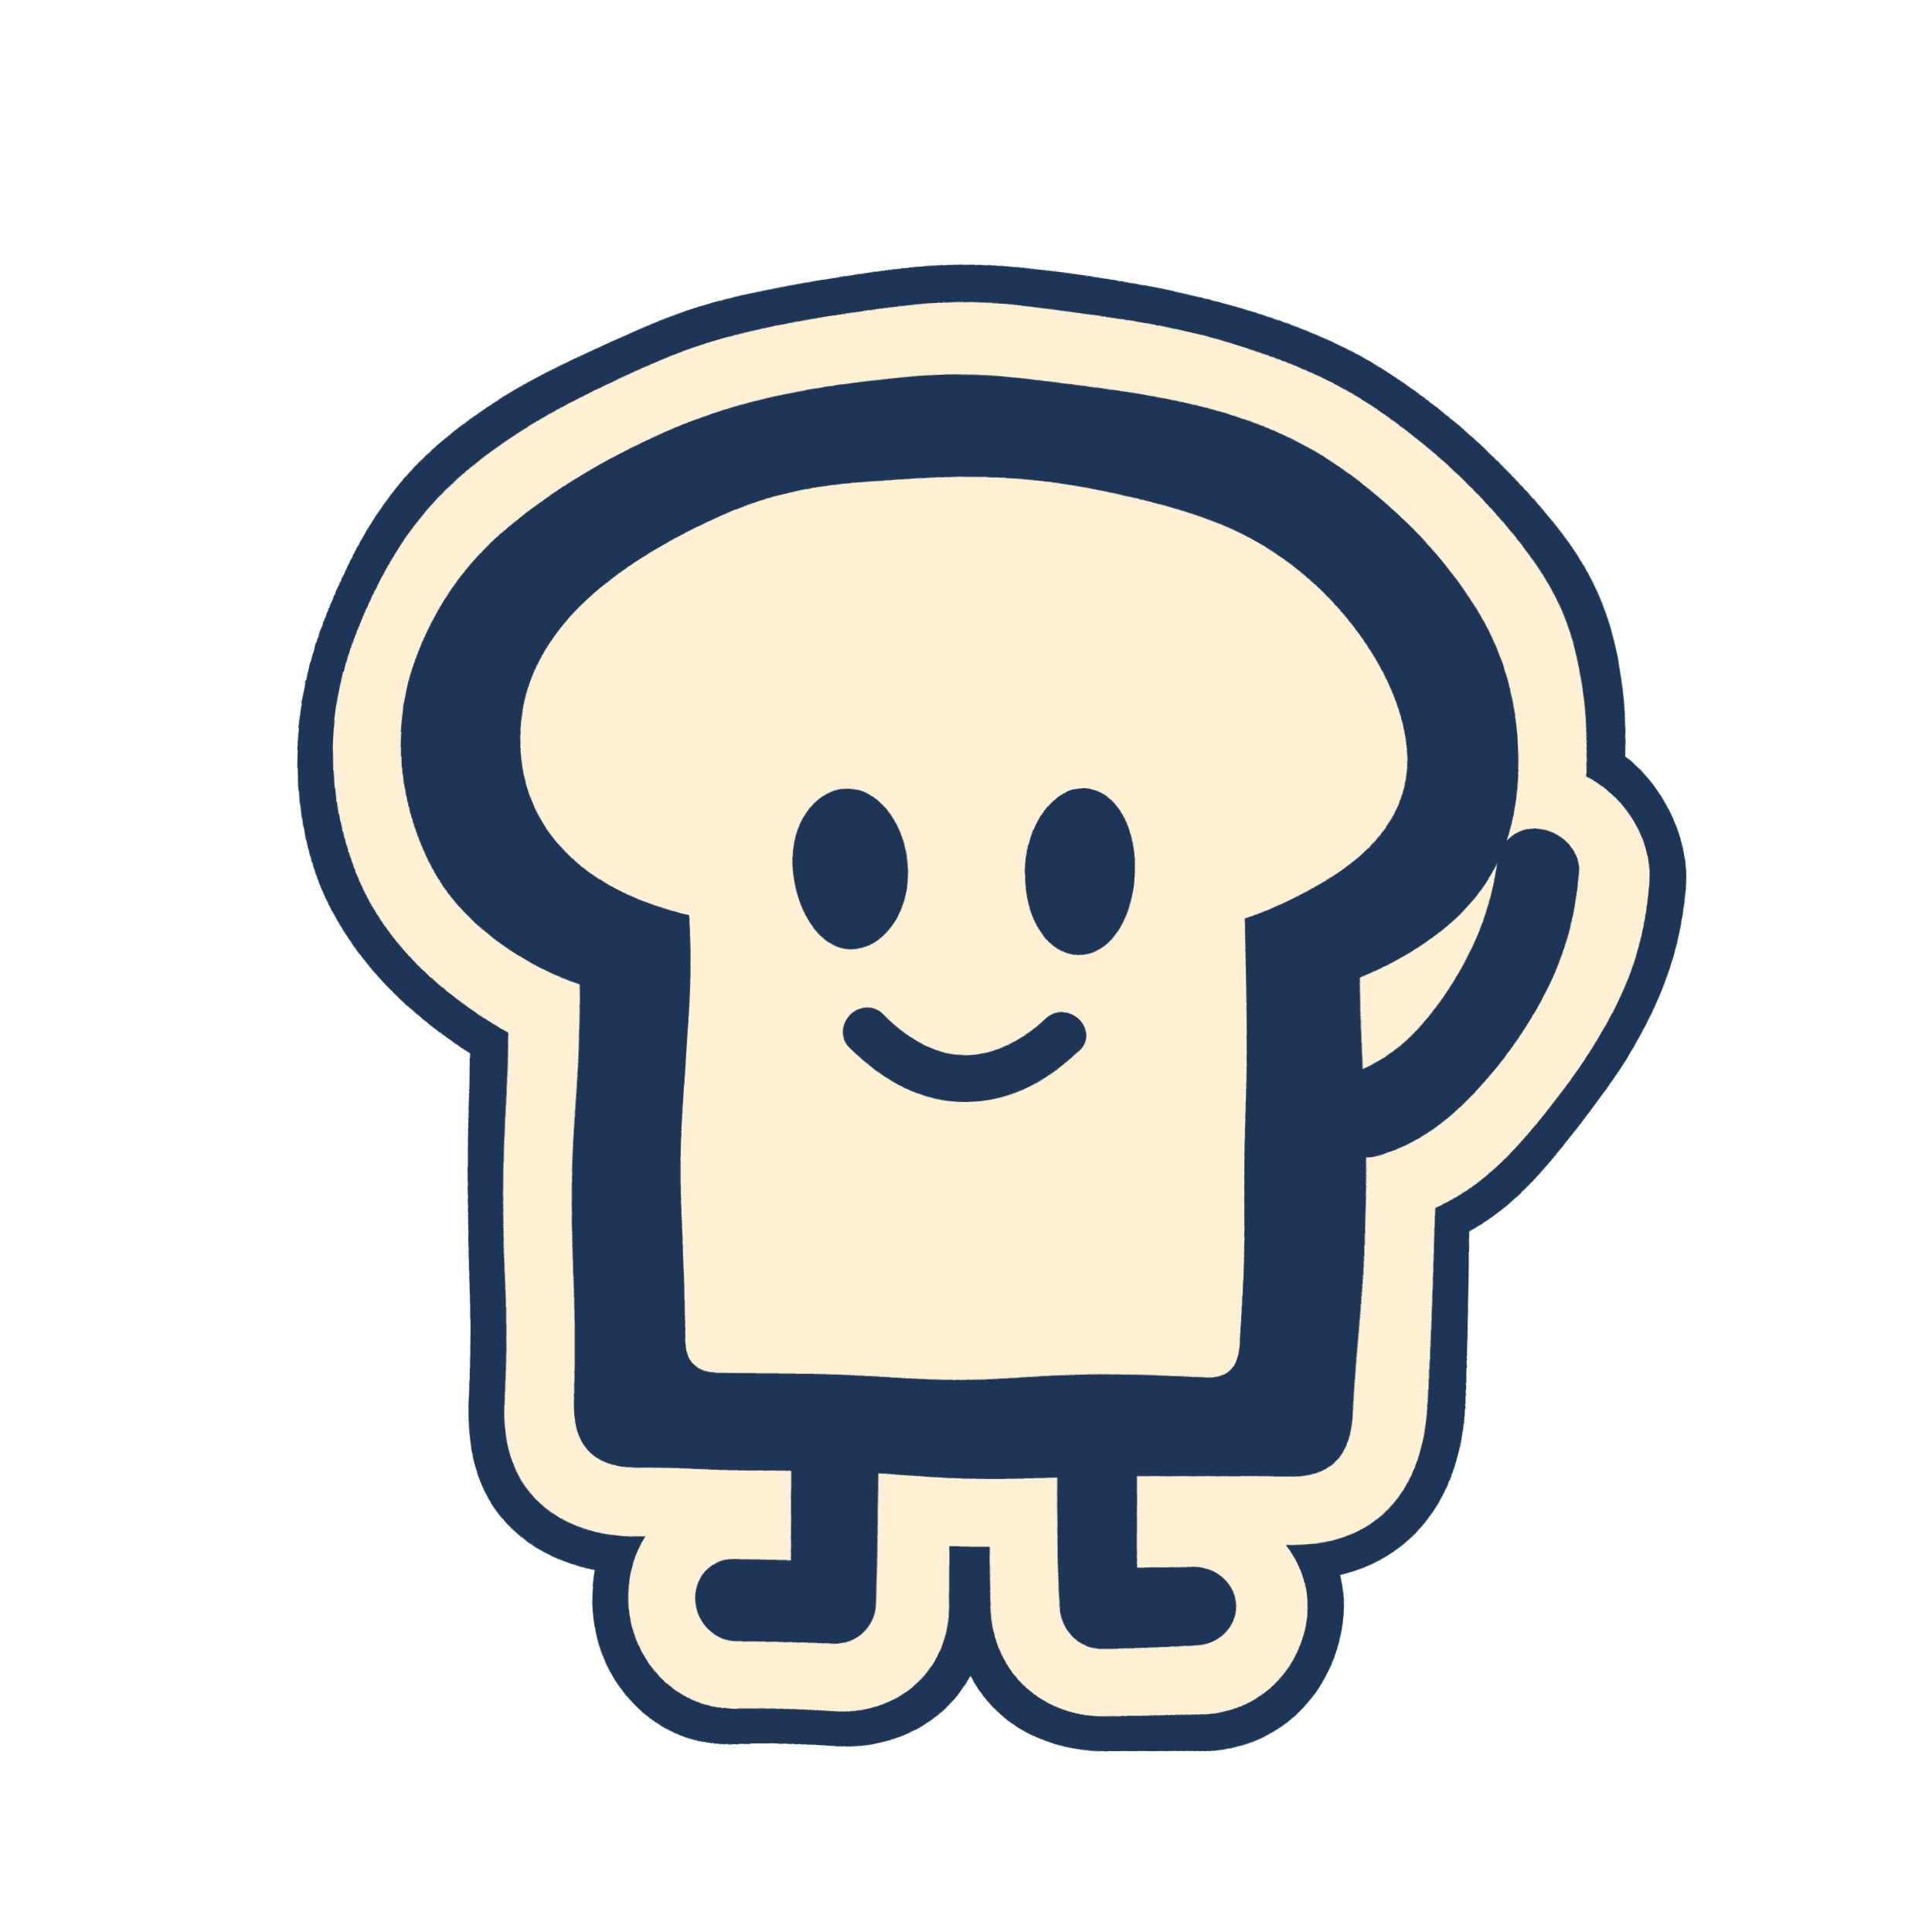
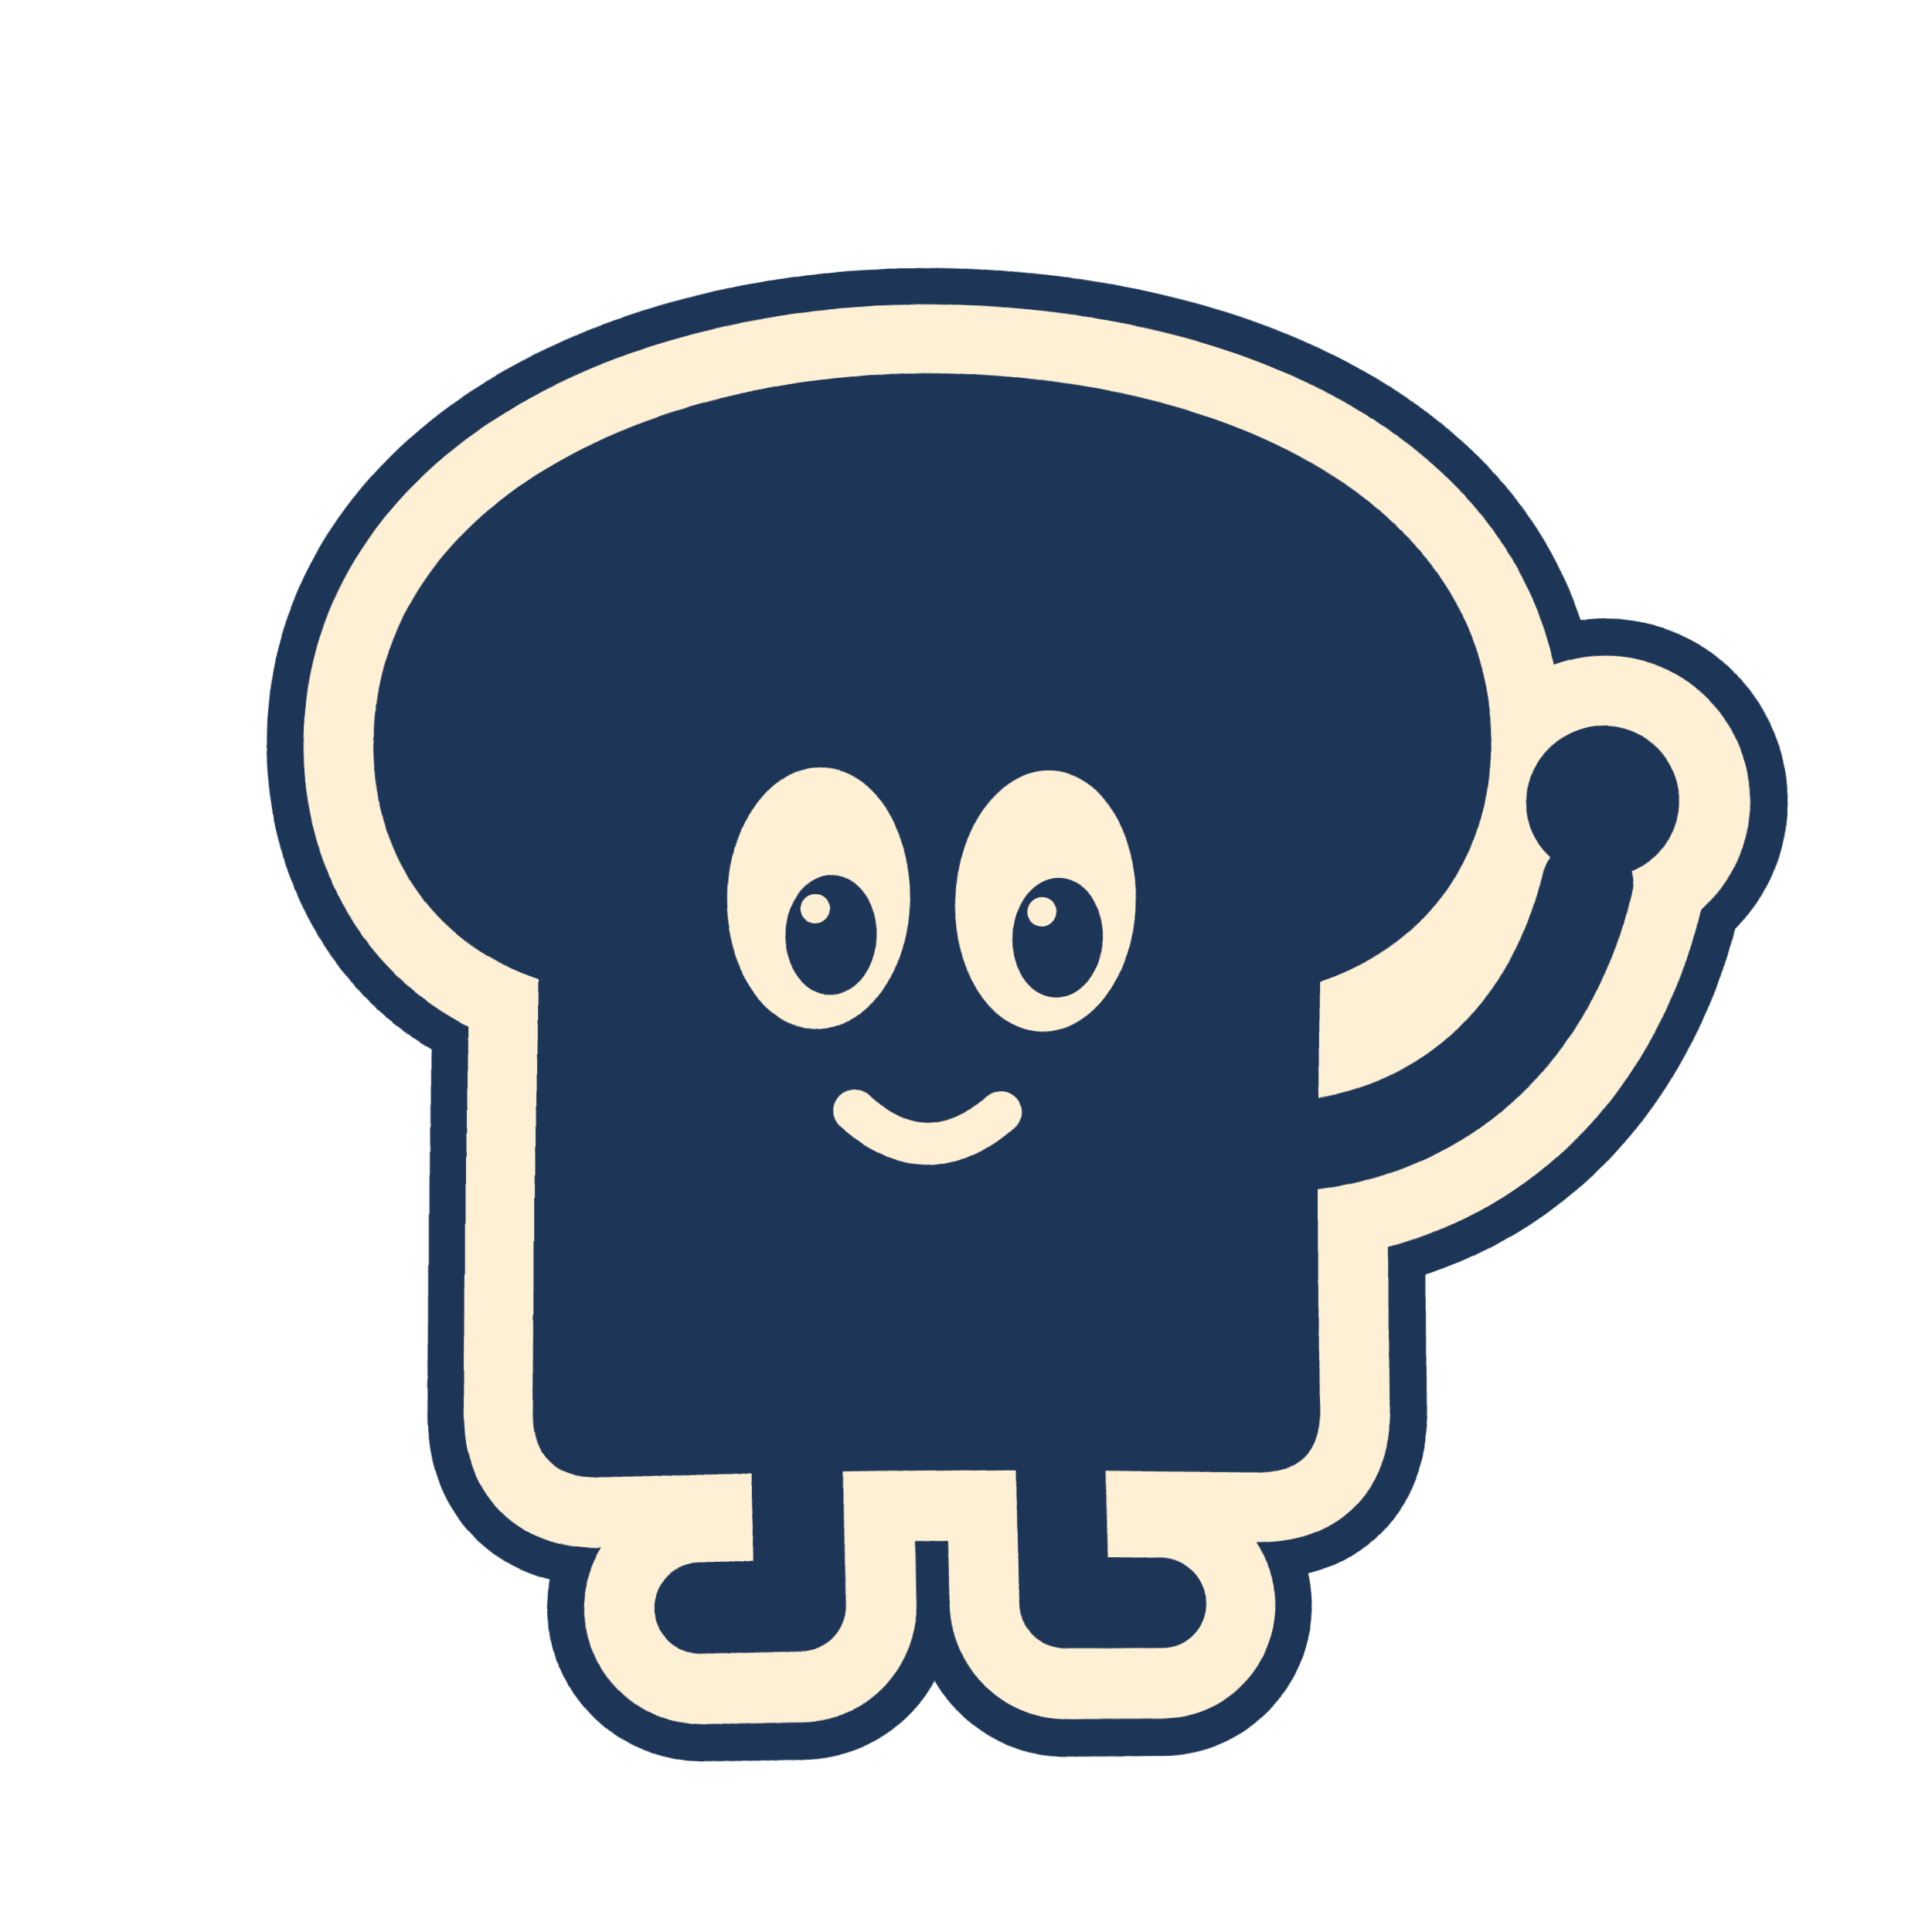
<svg xmlns="http://www.w3.org/2000/svg" viewBox="-9 -9 118 118">
  <defs>
-     <filter id="rough" filterUnits="userSpaceOnUse" x="-9.0" y="-9.0" width="118.0" height="118.0">
-       <feTurbulence type="fractalNoise" baseFrequency="0.045" numOctaves="2" seed="11" />
-       <feDisplacementMap in="SourceGraphic" scale="1.8" xChannelSelector="R" yChannelSelector="G" />
+     <filter id="rough" filterUnits="userSpaceOnUse" x="-9" y="-9" width="118" height="118">
+       <feTurbulence type="fractalNoise" baseFrequency="0.022" numOctaves="1" seed="11" />
+       <feDisplacementMap in="SourceGraphic" scale="2" xChannelSelector="R" yChannelSelector="G" />
    </filter>
  </defs>
  <g filter="url(#rough)" stroke-linecap="round" stroke-linejoin="round">
-     <path transform="translate(0 -3)" d="M30 84q-4 0-4-4V54c-6-2-10-7-10-14 0-14 15-23 34-23s34 9 34 23c0 7-4 12-10 14v26q0 4-4 4z" fill="#1D3557" stroke="#1D3557" stroke-width="13.00" />
-     <path transform="translate(0 -3)" d="M74 62c6-2 10-8 11-15" fill="none" stroke="#1D3557" stroke-width="18.00" />
-     <path transform="translate(0 -3)" d="M42 84v8h-6" fill="none" stroke="#1D3557" stroke-width="18.00" />
-     <path transform="translate(0 -3)" d="M58 84v8h6" fill="none" stroke="#1D3557" stroke-width="18.00" />
-     <path transform="translate(0 -3)" d="M30 84q-4 0-4-4V54c-6-2-10-7-10-14 0-14 15-23 34-23s34 9 34 23c0 7-4 12-10 14v26q0 4-4 4z" fill="#FEF0D5" stroke="#FEF0D5" stroke-width="8.50" />
-     <path transform="translate(0 -3)" d="M74 62c6-2 10-8 11-15" fill="none" stroke="#FEF0D5" stroke-width="13.50" />
-     <path transform="translate(0 -3)" d="M42 84v8h-6" fill="none" stroke="#FEF0D5" stroke-width="13.50" />
-     <path transform="translate(0 -3)" d="M58 84v8h6" fill="none" stroke="#FEF0D5" stroke-width="13.50" />
-     <path transform="translate(0 -3)" d="M30 84q-4 0-4-4V54c-6-2-10-7-10-14 0-14 15-23 34-23s34 9 34 23c0 7-4 12-10 14v26q0 4-4 4z" fill="#1D3557" />
-     <path transform="translate(0 -3)" d="M74 62c6-2 10-8 11-15" fill="none" stroke="#1D3557" stroke-width="5.00" />
-     <path transform="translate(0 -3)" d="M42 84v8h-6" fill="none" stroke="#1D3557" stroke-width="5.00" />
-     <path transform="translate(0 -3)" d="M58 84v8h6" fill="none" stroke="#1D3557" stroke-width="5.00" />
-     <g transform="translate(0 -3)">
-       <path d="M35 78q-2 0-2-2V50c-6-1.5-10-5-10-10 0-10 12-17 27-17s27 7 27 17c0 5-4 8.5-10 10v26q0 2-2 2z" fill="#FEF0D5" />
-       <ellipse cx="43" cy="47" rx="3.4" ry="5" fill="#1D3557" />
-       <ellipse cx="57" cy="47" rx="3.4" ry="5" fill="#1D3557" />
-       <path d="M44 57q6 6 12 0" fill="none" stroke="#1D3557" stroke-width="2.8" />
+     <path transform="translate(-2 -3)" d="M30 84q-4 0-4-4V54c-6-2-10-7-10-14 0-14 15-23 34-23s34 9 34 23c0 7-4 12-10 14v26q0 4-4 4z" fill="#1D3557" stroke="#1D3557" stroke-width="13.00" />
+     <path transform="translate(-2 -3)" d="M73 64C82 63 88 57 90 48" fill="none" stroke="#1D3557" stroke-width="18.50" />
+     <path transform="translate(-2 -3)" d="M86.2 43a4.6 4.6 0 1 0 9.2 0a4.6 4.6 0 1 0-9.2 0z" fill="#1D3557" stroke="#1D3557" stroke-width="13.00" />
+     <path transform="translate(-2 -3)" d="M42 84v8h-6" fill="none" stroke="#1D3557" stroke-width="18.50" />
+     <path transform="translate(-2 -3)" d="M58 84v8h6" fill="none" stroke="#1D3557" stroke-width="18.50" />
+     <path transform="translate(-2 -3)" d="M30 84q-4 0-4-4V54c-6-2-10-7-10-14 0-14 15-23 34-23s34 9 34 23c0 7-4 12-10 14v26q0 4-4 4z" fill="#FEF0D5" stroke="#FEF0D5" stroke-width="8.50" />
+     <path transform="translate(-2 -3)" d="M73 64C82 63 88 57 90 48" fill="none" stroke="#FEF0D5" stroke-width="14.00" />
+     <path transform="translate(-2 -3)" d="M86.2 43a4.6 4.6 0 1 0 9.2 0a4.6 4.6 0 1 0-9.2 0z" fill="#FEF0D5" stroke="#FEF0D5" stroke-width="8.50" />
+     <path transform="translate(-2 -3)" d="M42 84v8h-6" fill="none" stroke="#FEF0D5" stroke-width="14.00" />
+     <path transform="translate(-2 -3)" d="M58 84v8h6" fill="none" stroke="#FEF0D5" stroke-width="14.00" />
+     <path transform="translate(-2 -3)" d="M30 84q-4 0-4-4V54c-6-2-10-7-10-14 0-14 15-23 34-23s34 9 34 23c0 7-4 12-10 14v26q0 4-4 4z" fill="#1D3557" />
+     <path transform="translate(-2 -3)" d="M73 64C82 63 88 57 90 48" fill="none" stroke="#1D3557" stroke-width="5.50" />
+     <path transform="translate(-2 -3)" d="M86.2 43a4.6 4.6 0 1 0 9.2 0a4.6 4.6 0 1 0-9.2 0z" fill="#1D3557" />
+     <path transform="translate(-2 -3)" d="M42 84v8h-6" fill="none" stroke="#1D3557" stroke-width="5.50" />
+     <path transform="translate(-2 -3)" d="M58 84v8h6" fill="none" stroke="#1D3557" stroke-width="5.50" />
+     <g transform="translate(-2 -3)">
+       <ellipse cx="43" cy="49" rx="5.6" ry="8" fill="#FEF0D5" />
+       <ellipse cx="43.8" cy="51.2" rx="2.80" ry="3.68" fill="#1D3557" />
+       <circle cx="42.79" cy="49.60" r="0.90" fill="#FEF0D5" />
+       <ellipse cx="57" cy="49" rx="5.6" ry="8" fill="#FEF0D5" />
+       <ellipse cx="57.8" cy="51.2" rx="2.80" ry="3.68" fill="#1D3557" />
+       <circle cx="56.79" cy="49.60" r="0.90" fill="#FEF0D5" />
+       <g fill="none" stroke="#FEF0D5" stroke-width="2.6">
+         <path d="M45.5 62q4.5 4 9 0" />
+       </g>
    </g>
  </g>
</svg>
